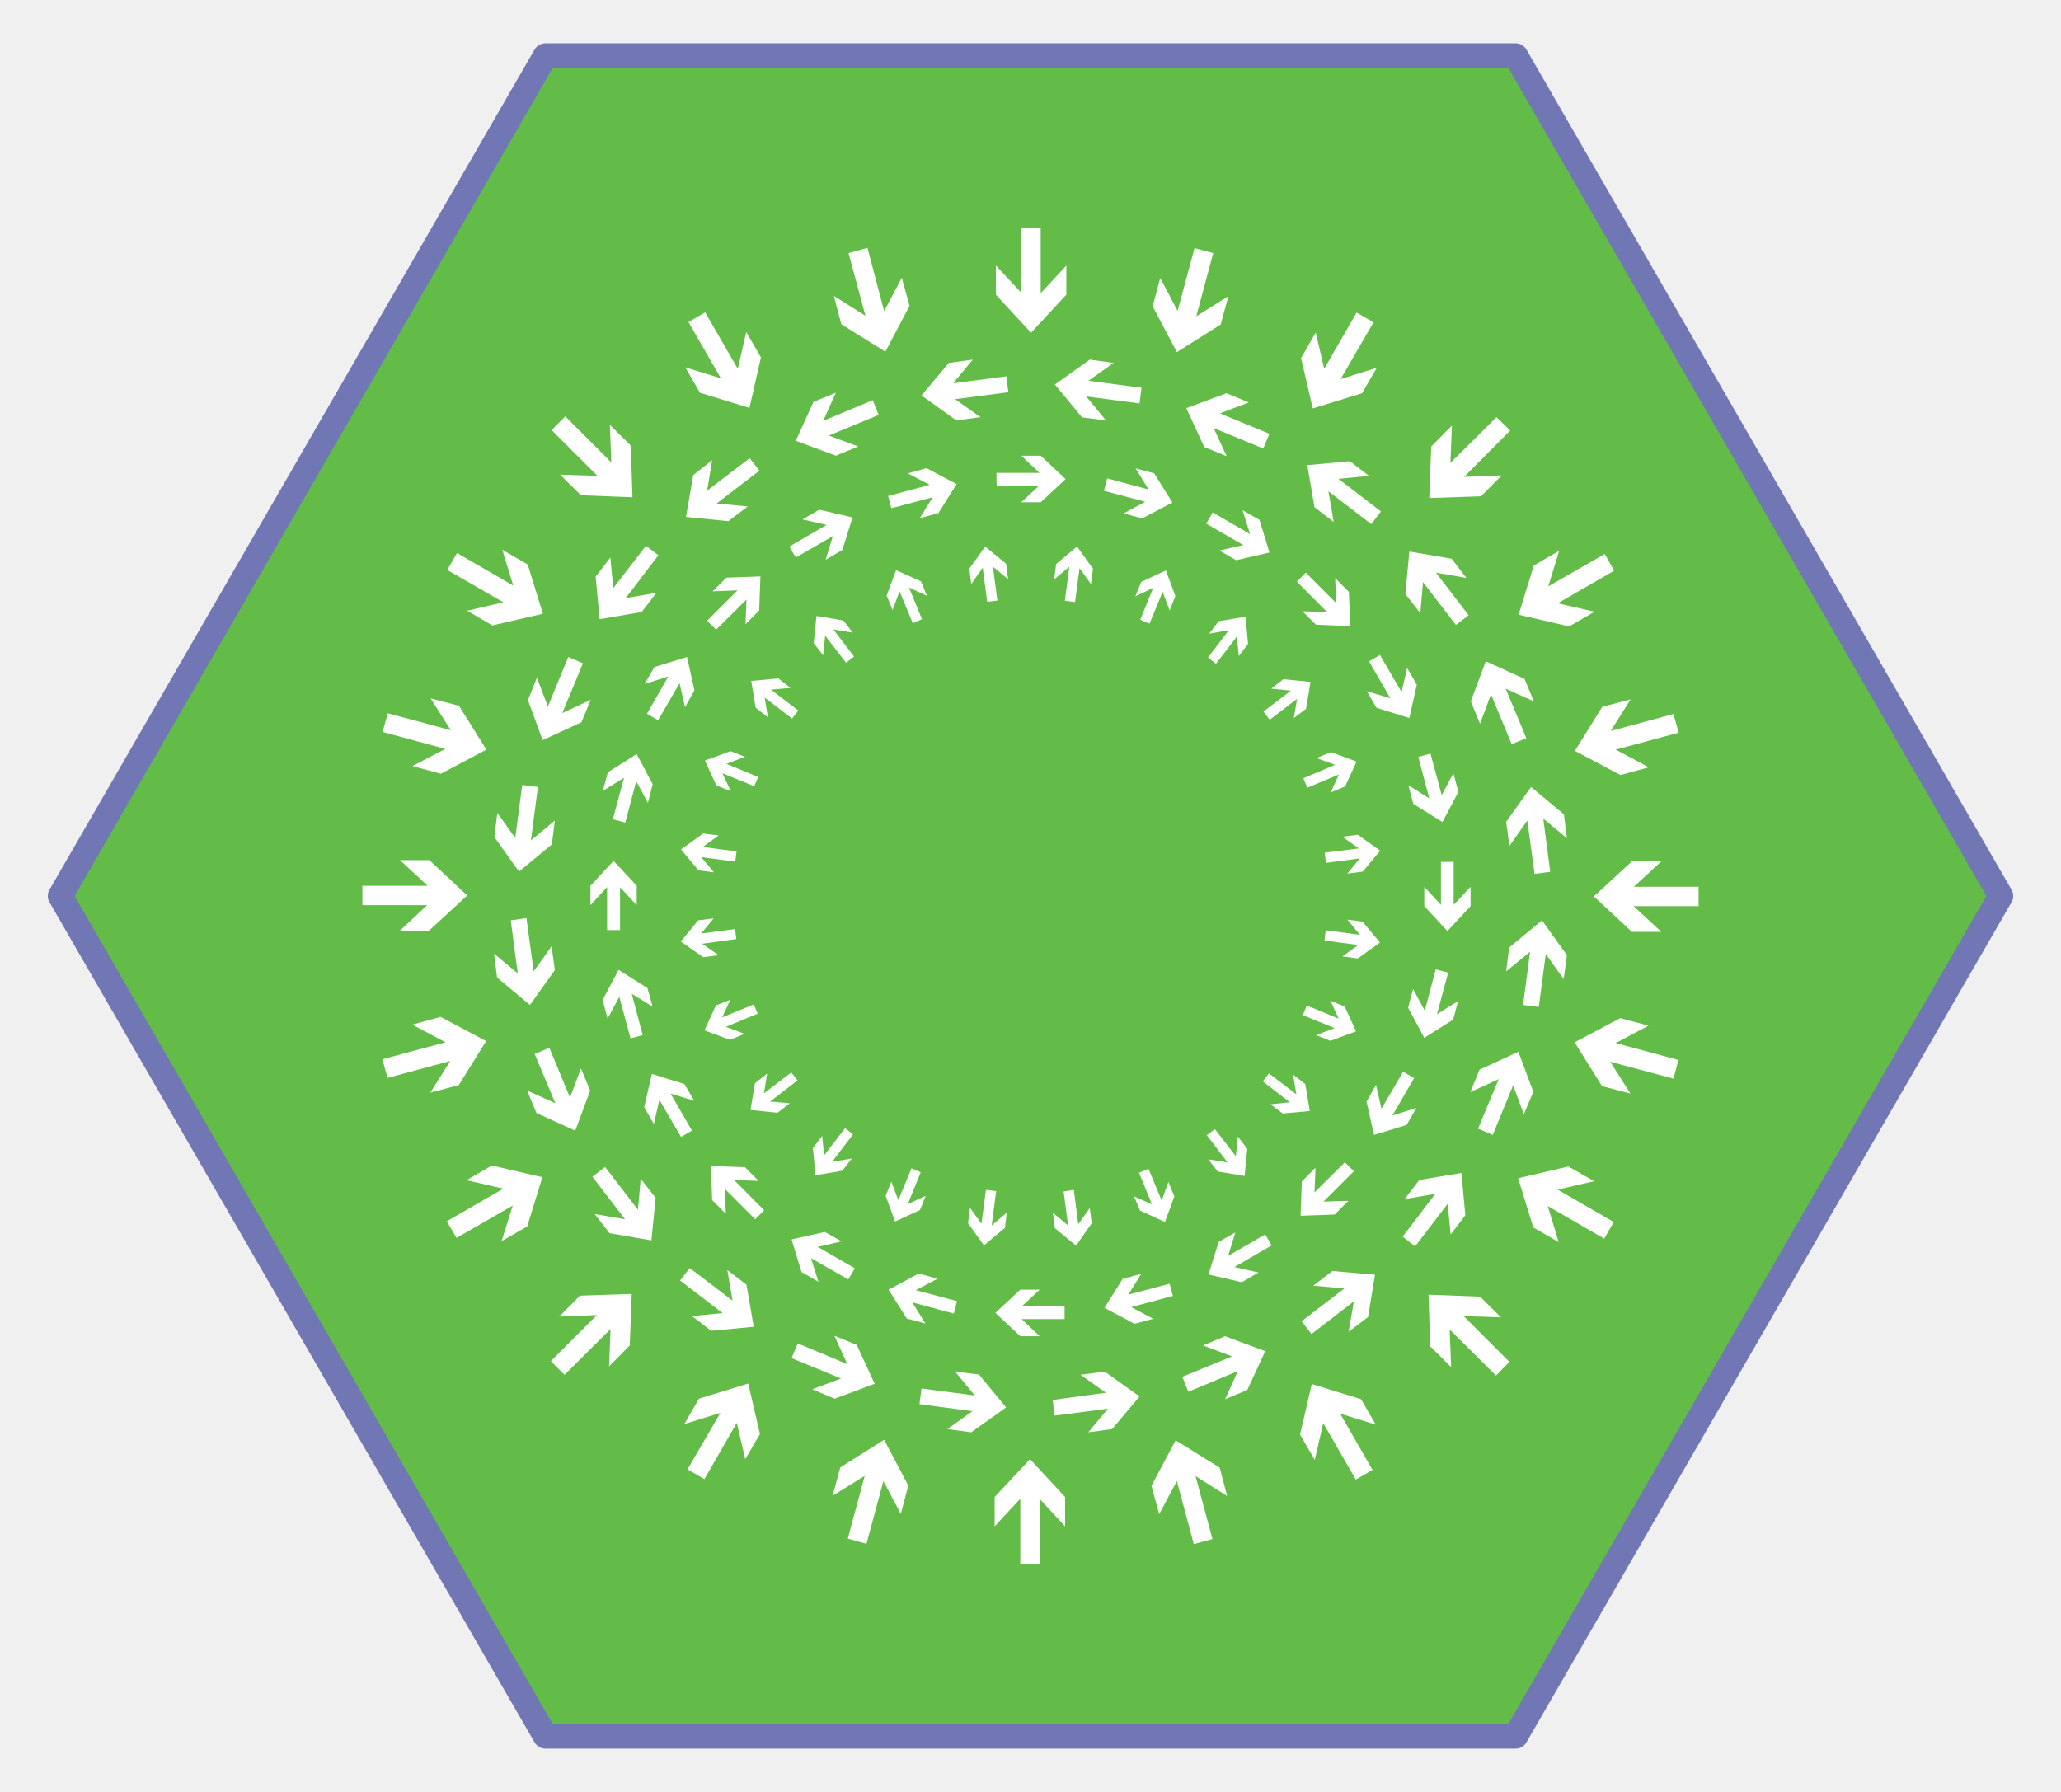
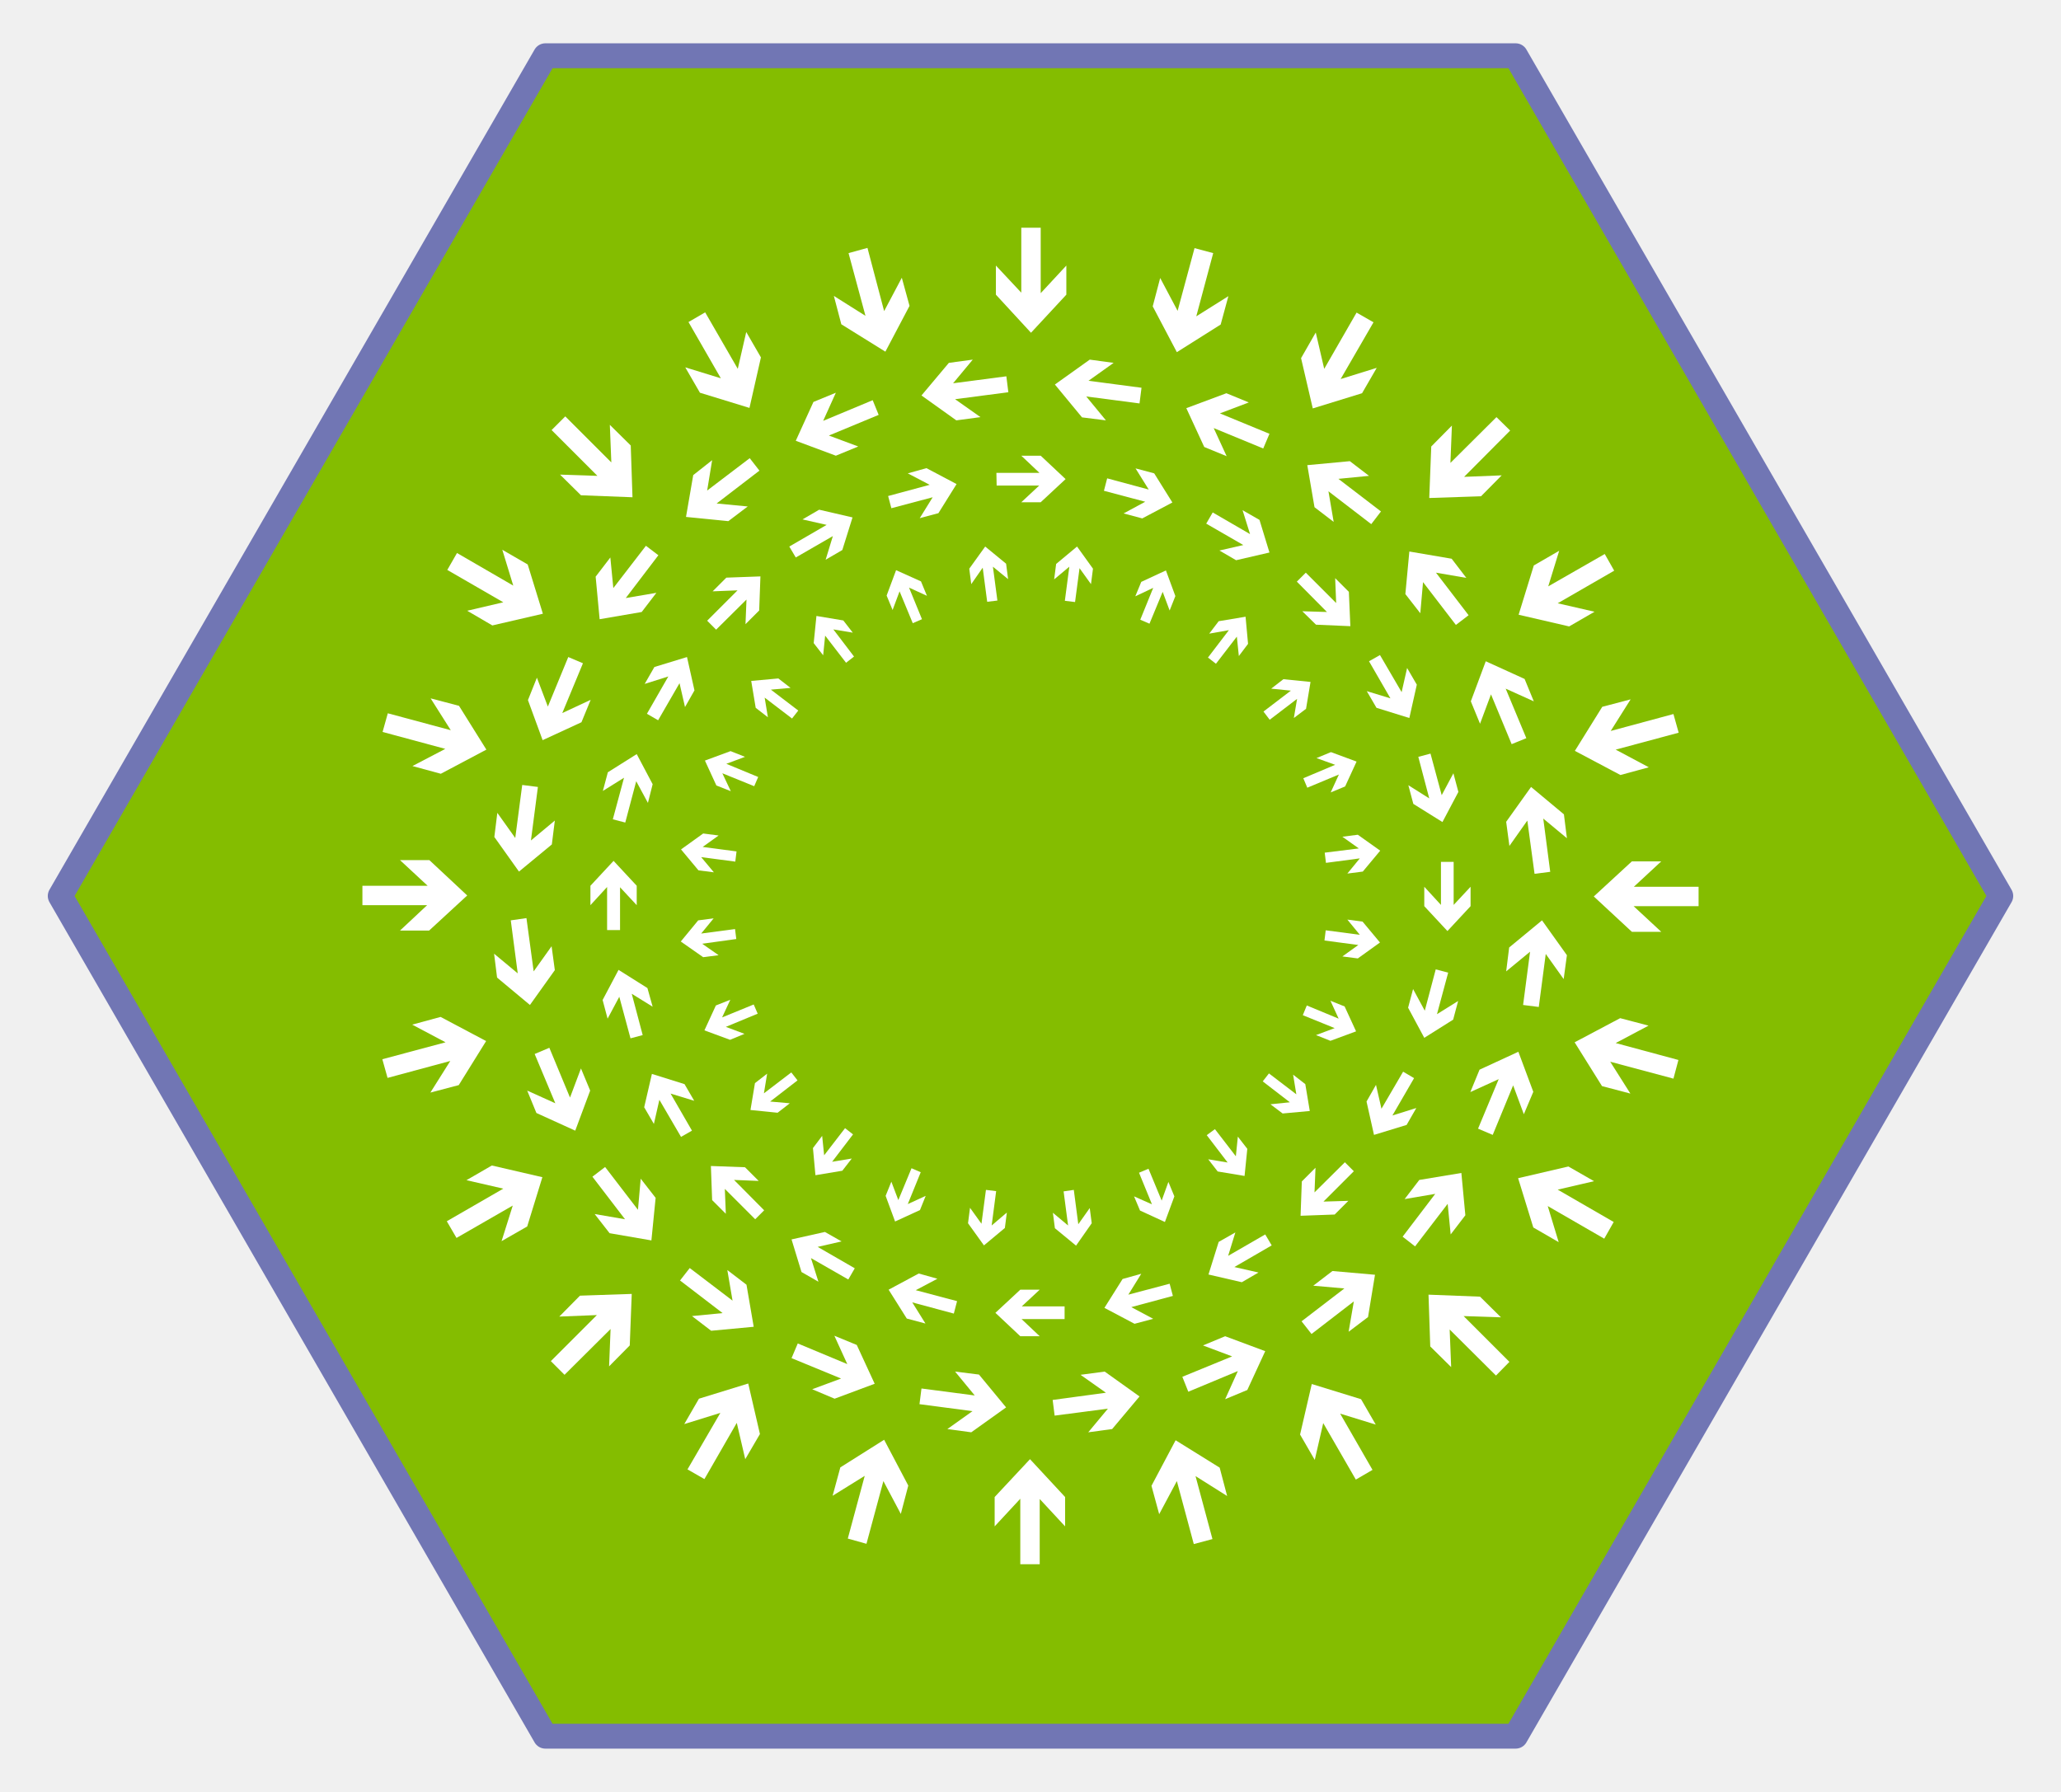
<svg xmlns="http://www.w3.org/2000/svg" id="ACCESS_ICONS" viewBox="0 0 82.8 72">
  <defs>
-     <style>.cls-1{fill:none;}.cls-2{fill:#63bc47;stroke:#7176b4;stroke-linecap:round;stroke-linejoin:round;}.cls-3{fill:#fff;}</style>
+     <style>.cls-1{fill:none;}.cls-2{fill:#84bd00;stroke:#7176b4;stroke-linecap:round;stroke-linejoin:round;}.cls-3{fill:#fff;}</style>
    <clipPath id="clippath">
      <rect class="cls-1" x="-908.94" y="-85.04" width="266.46" height="396.85" />
    </clipPath>
    <clipPath id="clippath-1">
      <rect class="cls-1" x="-1240.28" y="-85.04" width="266.46" height="396.85" />
    </clipPath>
    <clipPath id="clippath-2">
      <rect class="cls-1" x="-1572.02" y="-85.04" width="266.46" height="396.85" />
    </clipPath>
  </defs>
  <polygon class="cls-2" points="60.89 2.24 21.91 2.24 2.42 36 21.91 69.76 60.89 69.76 80.38 36 60.89 2.24" />
  <g>
    <polygon class="cls-3" points="59.08 36.41 59.08 35.63 58.4 36.36 58.4 34.63 57.89 34.63 57.89 36.36 57.22 35.63 57.22 36.41 58.15 37.41 59.08 36.41" />
    <polygon class="cls-3" points="53.62 48.8 54.17 48.25 53.17 48.28 54.39 47.06 54.03 46.7 52.81 47.91 52.85 46.92 52.3 47.47 52.25 48.85 53.62 48.8" />
    <polygon class="cls-3" points="40.99 53.69 41.77 53.69 41.04 53 42.77 53 42.77 52.49 41.05 52.49 41.77 51.82 40.99 51.82 39.99 52.75 40.99 53.69" />
    <polygon class="cls-3" points="28.61 48.22 29.16 48.77 29.12 47.77 30.34 48.99 30.7 48.63 29.49 47.41 30.48 47.45 29.93 46.9 28.56 46.85 28.61 48.22" />
    <polygon class="cls-3" points="23.72 35.59 23.72 36.37 24.39 35.64 24.39 37.37 24.91 37.37 24.91 35.65 25.58 36.37 25.58 35.59 24.65 34.59 23.72 35.59" />
    <polygon class="cls-3" points="29.18 23.21 28.63 23.76 29.63 23.72 28.41 24.94 28.77 25.3 29.99 24.09 29.95 25.08 30.5 24.53 30.55 23.16 29.18 23.21" />
    <polygon class="cls-3" points="41.81 18.31 41.03 18.31 41.76 19 40.03 19 40.04 19.51 41.75 19.51 41.03 20.18 41.81 20.18 42.81 19.25 41.81 18.31" />
    <polygon class="cls-3" points="54.19 23.78 53.64 23.23 53.68 24.23 52.46 23.01 52.1 23.37 53.31 24.59 52.32 24.56 52.87 25.1 54.25 25.16 54.19 23.78" />
    <polygon class="cls-3" points="58.59 31.82 58.39 31.07 57.92 31.95 57.47 30.28 56.98 30.41 57.42 32.08 56.58 31.55 56.78 32.3 57.95 33.03 58.59 31.82" />
    <polygon class="cls-3" points="56.51 45.2 56.9 44.52 55.94 44.82 56.81 43.32 56.37 43.06 55.5 44.55 55.28 43.59 54.9 44.26 55.2 45.6 56.51 45.2" />
    <polygon class="cls-3" points="45.58 53.19 46.33 52.99 45.45 52.52 47.12 52.07 46.99 51.58 45.33 52.02 45.85 51.18 45.1 51.39 44.37 52.55 45.58 53.19" />
    <polygon class="cls-3" points="32.2 51.11 32.88 51.5 32.58 50.55 34.08 51.41 34.34 50.96 32.85 50.1 33.81 49.88 33.14 49.5 31.8 49.8 32.2 51.11" />
    <polygon class="cls-3" points="24.21 40.18 24.41 40.93 24.88 40.05 25.33 41.72 25.82 41.59 25.38 39.93 26.22 40.45 26.01 39.7 24.85 38.97 24.21 40.18" />
    <polygon class="cls-3" points="26.29 26.8 25.9 27.48 26.85 27.18 25.99 28.68 26.44 28.94 27.3 27.45 27.52 28.41 27.9 27.74 27.6 26.4 26.29 26.8" />
    <polygon class="cls-3" points="37.22 18.81 36.47 19.02 37.35 19.48 35.68 19.93 35.81 20.42 37.47 19.98 36.95 20.82 37.7 20.62 38.43 19.45 37.22 18.81" />
    <polygon class="cls-3" points="50.6 20.89 49.92 20.5 50.22 21.46 48.72 20.59 48.46 21.04 49.95 21.9 48.99 22.12 49.66 22.51 51 22.2 50.6 20.89" />
    <polygon class="cls-3" points="56.92 27.51 56.53 26.84 56.31 27.81 55.44 26.32 55 26.57 55.86 28.06 54.91 27.77 55.3 28.44 56.62 28.85 56.92 27.51" />
    <polygon class="cls-3" points="58.38 40.97 58.58 40.22 57.73 40.75 58.18 39.08 57.68 38.95 57.24 40.61 56.77 39.74 56.57 40.49 57.22 41.7 58.38 40.97" />
    <polygon class="cls-3" points="49.89 51.52 50.56 51.13 49.59 50.91 51.09 50.04 50.83 49.6 49.34 50.46 49.63 49.52 48.96 49.9 48.55 51.21 49.89 51.52" />
    <polygon class="cls-3" points="36.43 52.98 37.18 53.18 36.65 52.33 38.32 52.78 38.45 52.28 36.79 51.84 37.66 51.38 36.91 51.17 35.7 51.82 36.43 52.98" />
    <polygon class="cls-3" points="25.88 44.49 26.27 45.16 26.49 44.19 27.36 45.68 27.8 45.43 26.94 43.94 27.89 44.23 27.5 43.56 26.19 43.15 25.88 44.49" />
    <polygon class="cls-3" points="24.42 31.03 24.22 31.78 25.07 31.25 24.62 32.92 25.12 33.05 25.56 31.39 26.03 32.26 26.22 31.51 25.58 30.3 24.42 31.03" />
    <polygon class="cls-3" points="32.91 20.48 32.24 20.87 33.21 21.09 31.71 21.96 31.97 22.4 33.46 21.54 33.17 22.49 33.84 22.1 34.25 20.79 32.91 20.48" />
    <polygon class="cls-3" points="65.56 37.44 66.74 37.44 65.63 36.41 68.24 36.41 68.24 35.63 65.64 35.63 66.74 34.61 65.56 34.61 64.03 36.02 65.56 37.44" />
    <polygon class="cls-3" points="57.46 54.1 58.3 54.93 58.24 53.42 60.1 55.27 60.64 54.72 58.8 52.88 60.3 52.93 59.46 52.1 57.39 52.02 57.46 54.1" />
    <polygon class="cls-3" points="39.96 60.15 39.96 61.33 40.99 60.22 40.99 62.85 41.77 62.85 41.77 60.23 42.79 61.33 42.79 60.15 41.38 58.63 39.96 60.15" />
    <polygon class="cls-3" points="23.3 52.06 22.47 52.9 23.98 52.84 22.13 54.69 22.68 55.24 24.53 53.4 24.47 54.9 25.3 54.06 25.38 51.99 23.3 52.06" />
    <polygon class="cls-3" points="17.25 34.56 16.07 34.56 17.18 35.59 14.56 35.59 14.56 36.37 17.16 36.37 16.07 37.39 17.24 37.39 18.77 35.98 17.25 34.56" />
    <polygon class="cls-3" points="25.34 17.9 24.5 17.07 24.56 18.58 22.71 16.73 22.16 17.28 24 19.12 22.5 19.07 23.34 19.9 25.41 19.98 25.34 17.9" />
    <polygon class="cls-3" points="42.84 11.84 42.84 10.67 41.81 11.78 41.81 9.15 41.03 9.15 41.03 11.76 40.01 10.67 40.01 11.84 41.42 13.37 42.84 11.84" />
    <polygon class="cls-3" points="59.5 19.94 60.33 19.1 58.82 19.16 60.67 17.3 60.12 16.76 58.27 18.6 58.33 17.1 57.5 17.94 57.42 20.01 59.5 19.94" />
    <polygon class="cls-3" points="65.1 31.14 66.24 30.83 64.91 30.12 67.44 29.44 67.23 28.69 64.71 29.37 65.51 28.1 64.37 28.4 63.27 30.17 65.1 31.14" />
    <polygon class="cls-3" points="61.6 49.32 62.62 49.91 62.18 48.46 64.45 49.77 64.83 49.1 62.58 47.8 64.04 47.46 63.01 46.87 60.99 47.34 61.6 49.32" />
    <polygon class="cls-3" points="46.26 59.7 46.57 60.84 47.28 59.51 47.96 62.04 48.71 61.84 48.03 59.31 49.3 60.11 49 58.97 47.23 57.87 46.26 59.7" />
    <polygon class="cls-3" points="28.08 56.2 27.49 57.22 28.94 56.77 27.62 59.04 28.3 59.43 29.6 57.17 29.94 58.63 30.53 57.62 30.06 55.59 28.08 56.2" />
    <polygon class="cls-3" points="17.7 40.86 16.56 41.17 17.9 41.88 15.36 42.56 15.57 43.31 18.09 42.63 17.29 43.9 18.43 43.6 19.53 41.83 17.7 40.86" />
    <polygon class="cls-3" points="21.2 22.68 20.18 22.09 20.62 23.53 18.36 22.22 17.97 22.9 20.22 24.2 18.77 24.54 19.78 25.13 21.81 24.66 21.2 22.68" />
    <polygon class="cls-3" points="36.54 12.29 36.23 11.16 35.52 12.5 34.85 9.96 34.09 10.17 34.77 12.69 33.5 11.89 33.8 13.03 35.57 14.13 36.54 12.29" />
    <polygon class="cls-3" points="54.72 15.8 55.31 14.78 53.86 15.23 55.18 12.95 54.5 12.56 53.2 14.82 52.86 13.36 52.27 14.39 52.74 16.41 54.72 15.8" />
    <polygon class="cls-3" points="63.04 25.17 64.06 24.58 62.58 24.24 64.85 22.93 64.47 22.26 62.2 23.56 62.64 22.13 61.62 22.72 61.01 24.7 63.04 25.17" />
    <polygon class="cls-3" points="64.36 43.64 65.5 43.94 64.69 42.66 67.23 43.34 67.43 42.59 64.91 41.91 66.23 41.21 65.09 40.91 63.26 41.88 64.36 43.64" />
    <polygon class="cls-3" points="52.23 57.64 52.82 58.66 53.16 57.18 54.47 59.45 55.14 59.06 53.84 56.8 55.27 57.24 54.68 56.22 52.7 55.61 52.23 57.64" />
    <polygon class="cls-3" points="33.76 58.96 33.45 60.1 34.74 59.3 34.06 61.82 34.81 62.03 35.49 59.51 36.19 60.83 36.49 59.69 35.52 57.85 33.76 58.96" />
    <polygon class="cls-3" points="19.76 46.83 18.74 47.42 20.22 47.76 17.95 49.07 18.34 49.74 20.6 48.44 20.15 49.87 21.18 49.28 21.79 47.3 19.76 46.83" />
    <polygon class="cls-3" points="18.44 28.36 17.3 28.06 18.11 29.34 15.58 28.66 15.37 29.41 17.89 30.09 16.57 30.78 17.71 31.09 19.54 30.12 18.44 28.36" />
    <polygon class="cls-3" points="30.57 14.36 29.98 13.34 29.64 14.82 28.33 12.55 27.66 12.94 28.96 15.2 27.53 14.76 28.12 15.78 30.11 16.39 30.57 14.36" />
    <polygon class="cls-3" points="49.04 13.04 49.35 11.9 48.06 12.71 48.74 10.17 47.99 9.97 47.31 12.49 46.61 11.17 46.31 12.31 47.28 14.15 49.04 13.04" />
    <g>
      <polygon class="cls-3" points="54.55 33.54 53.93 33.62 54.59 34.09 53.22 34.26 53.27 34.67 54.63 34.49 54.13 35.1 54.75 35.02 55.45 34.18 54.55 33.54" />
      <polygon class="cls-3" points="60.51 33.02 60.64 33.99 61.36 32.97 61.65 35.11 62.28 35.03 62 32.89 62.95 33.68 62.83 32.72 61.51 31.62 60.51 33.02" />
      <polygon class="cls-3" points="52.44 43.56 51.95 43.18 52.08 43.97 50.98 43.13 50.73 43.45 51.82 44.29 51.04 44.37 51.53 44.74 52.62 44.64 52.44 43.56" />
      <polygon class="cls-3" points="57.02 47.41 56.43 48.18 57.66 47.97 56.35 49.69 56.85 50.08 58.16 48.37 58.28 49.6 58.87 48.83 58.71 47.13 57.02 47.41" />
      <polygon class="cls-3" points="43.86 49.15 43.78 48.54 43.32 49.19 43.14 47.81 42.73 47.87 42.91 49.24 42.3 48.73 42.38 49.35 43.23 50.05 43.86 49.15" />
      <polygon class="cls-3" points="44.38 55.11 43.41 55.24 44.43 55.96 42.29 56.25 42.37 56.88 44.51 56.6 43.72 57.55 44.68 57.42 45.78 56.11 44.38 55.11" />
      <polygon class="cls-3" points="33.84 47.04 34.22 46.55 33.43 46.68 34.27 45.58 33.95 45.33 33.11 46.42 33.03 45.64 32.66 46.13 32.76 47.22 33.84 47.04" />
      <polygon class="cls-3" points="29.99 51.62 29.22 51.03 29.43 52.26 27.71 50.95 27.32 51.45 29.03 52.76 27.8 52.88 28.57 53.47 30.28 53.31 29.99 51.62" />
      <polygon class="cls-3" points="28.25 38.46 28.87 38.38 28.21 37.92 29.58 37.73 29.53 37.33 28.17 37.51 28.67 36.9 28.05 36.98 27.35 37.83 28.25 38.46" />
      <polygon class="cls-3" points="22.29 38.98 22.16 38.02 21.44 39.03 21.15 36.89 20.52 36.98 20.8 39.11 19.85 38.32 19.97 39.28 21.29 40.38 22.29 38.98" />
      <polygon class="cls-3" points="30.36 28.44 30.85 28.82 30.72 28.03 31.82 28.87 32.07 28.55 30.97 27.71 31.76 27.64 31.27 27.26 30.18 27.36 30.36 28.44" />
      <polygon class="cls-3" points="25.78 24.59 26.37 23.82 25.14 24.03 26.45 22.31 25.95 21.93 24.64 23.63 24.52 22.4 23.93 23.17 24.09 24.88 25.78 24.59" />
      <polygon class="cls-3" points="38.94 22.85 39.02 23.47 39.48 22.81 39.66 24.18 40.07 24.13 39.89 22.77 40.5 23.27 40.42 22.65 39.58 21.96 38.94 22.85" />
      <polygon class="cls-3" points="38.42 16.89 39.39 16.76 38.37 16.04 40.51 15.76 40.43 15.12 38.29 15.4 39.08 14.45 38.12 14.58 37.02 15.89 38.42 16.89" />
      <polygon class="cls-3" points="48.96 24.96 48.58 25.46 49.37 25.32 48.53 26.42 48.85 26.67 49.69 25.58 49.77 26.36 50.14 25.87 50.04 24.78 48.96 24.96" />
      <polygon class="cls-3" points="52.81 20.38 53.58 20.97 53.37 19.74 55.09 21.06 55.48 20.55 53.77 19.24 55 19.12 54.23 18.53 52.52 18.69 52.81 20.38" />
      <polygon class="cls-3" points="53.47 30.22 52.89 30.46 53.64 30.73 52.36 31.27 52.52 31.65 53.79 31.12 53.46 31.84 54.04 31.6 54.5 30.6 53.47 30.22" />
      <polygon class="cls-3" points="59.09 28.18 59.46 29.08 59.9 27.9 60.73 29.9 61.32 29.66 60.49 27.67 61.62 28.18 61.25 27.28 59.69 26.57 59.09 28.18" />
      <polygon class="cls-3" points="54.02 40.44 53.45 40.21 53.78 40.93 52.5 40.4 52.34 40.79 53.62 41.31 52.87 41.59 53.45 41.82 54.48 41.44 54.02 40.44" />
      <polygon class="cls-3" points="59.44 42.98 59.07 43.88 60.21 43.36 59.38 45.35 59.97 45.6 60.79 43.61 61.22 44.77 61.6 43.87 61 42.26 59.44 42.98" />
      <polygon class="cls-3" points="47.18 48.07 46.94 47.49 46.67 48.24 46.14 46.96 45.76 47.12 46.28 48.39 45.56 48.07 45.8 48.64 46.8 49.1 47.18 48.07" />
      <polygon class="cls-3" points="49.22 53.69 48.33 54.06 49.5 54.5 47.5 55.32 47.74 55.92 49.73 55.09 49.22 56.22 50.11 55.85 50.83 54.29 49.22 53.69" />
      <polygon class="cls-3" points="36.96 48.62 37.19 48.05 36.47 48.38 36.99 47.1 36.62 46.94 36.09 48.22 35.81 47.48 35.58 48.05 35.96 49.08 36.96 48.62" />
      <polygon class="cls-3" points="34.42 54.04 33.52 53.67 34.04 54.81 32.05 53.98 31.8 54.57 33.79 55.39 32.63 55.82 33.53 56.2 35.14 55.6 34.42 54.04" />
      <polygon class="cls-3" points="29.33 41.78 29.91 41.54 29.16 41.26 30.44 40.73 30.28 40.36 29.01 40.88 29.34 40.17 28.76 40.4 28.3 41.4 29.33 41.78" />
      <polygon class="cls-3" points="23.71 43.82 23.34 42.93 22.9 44.1 22.07 42.1 21.48 42.35 22.31 44.33 21.18 43.82 21.55 44.72 23.11 45.43 23.71 43.82" />
      <polygon class="cls-3" points="28.78 31.56 29.36 31.79 29.02 31.07 30.3 31.59 30.46 31.22 29.18 30.69 29.93 30.41 29.35 30.18 28.32 30.56 28.78 31.56" />
      <polygon class="cls-3" points="23.36 29.02 23.73 28.12 22.59 28.65 23.42 26.65 22.83 26.4 22.01 28.39 21.57 27.23 21.21 28.13 21.8 29.74 23.36 29.02" />
      <polygon class="cls-3" points="35.62 23.93 35.86 24.51 36.14 23.76 36.67 25.04 37.04 24.88 36.52 23.61 37.24 23.94 37 23.36 36 22.91 35.62 23.93" />
      <polygon class="cls-3" points="33.58 18.31 34.48 17.94 33.3 17.5 35.3 16.67 35.06 16.08 33.07 16.91 33.58 15.78 32.68 16.15 31.97 17.71 33.58 18.31" />
      <polygon class="cls-3" points="45.85 23.38 45.61 23.96 46.33 23.62 45.81 24.9 46.18 25.06 46.71 23.78 46.99 24.53 47.22 23.95 46.84 22.92 45.85 23.38" />
      <polygon class="cls-3" points="48.38 17.96 49.28 18.33 48.76 17.2 50.75 18.02 51 17.43 49.01 16.61 50.17 16.17 49.27 15.8 47.66 16.4 48.38 17.96" />
      <polygon class="cls-3" points="51.56 27.29 51.07 27.67 51.86 27.75 50.76 28.59 51.01 28.92 52.11 28.08 51.98 28.85 52.47 28.48 52.65 27.4 51.56 27.29" />
      <polygon class="cls-3" points="56.46 23.87 57.06 24.64 57.17 23.39 58.49 25.11 59 24.72 57.69 23.01 58.91 23.22 58.32 22.45 56.62 22.16 56.46 23.87" />
      <polygon class="cls-3" points="54.74 37.03 54.13 36.95 54.63 37.56 53.26 37.38 53.21 37.79 54.57 37.97 53.93 38.43 54.55 38.51 55.44 37.87 54.74 37.03" />
      <polygon class="cls-3" points="60.63 38.07 60.51 39.03 61.47 38.24 61.19 40.38 61.82 40.46 62.1 38.33 62.82 39.34 62.95 38.38 61.95 36.98 60.63 38.07" />
      <polygon class="cls-3" points="50.11 46.16 49.73 45.67 49.65 46.46 48.81 45.37 48.48 45.61 49.32 46.71 48.54 46.58 48.92 47.07 50 47.25 50.11 46.16" />
      <polygon class="cls-3" points="53.53 51.07 52.76 51.66 54.01 51.77 52.29 53.09 52.69 53.6 54.39 52.29 54.18 53.51 54.96 52.92 55.24 51.22 53.53 51.07" />
      <polygon class="cls-3" points="40.37 49.34 40.45 48.72 39.84 49.24 40.02 47.86 39.61 47.81 39.43 49.17 38.97 48.53 38.89 49.15 39.53 50.04 40.37 49.34" />
      <polygon class="cls-3" points="39.33 55.23 38.37 55.11 39.16 56.07 37.02 55.79 36.94 56.42 39.07 56.7 38.06 57.42 39.02 57.55 40.42 56.55 39.33 55.23" />
      <polygon class="cls-3" points="31.24 44.71 31.73 44.33 30.94 44.26 32.04 43.41 31.79 43.09 30.69 43.93 30.82 43.14 30.33 43.52 30.15 44.6 31.24 44.71" />
      <polygon class="cls-3" points="26.34 48.13 25.74 47.36 25.63 48.61 24.31 46.89 23.8 47.28 25.11 48.99 23.89 48.78 24.49 49.55 26.17 49.84 26.34 48.13" />
      <polygon class="cls-3" points="28.06 34.97 28.68 35.05 28.17 34.44 29.54 34.62 29.59 34.21 28.23 34.03 28.87 33.57 28.25 33.49 27.36 34.13 28.06 34.97" />
      <polygon class="cls-3" points="22.17 33.93 22.29 32.97 21.33 33.77 21.61 31.62 20.98 31.54 20.7 33.67 19.98 32.66 19.86 33.63 20.85 35.02 22.17 33.93" />
      <polygon class="cls-3" points="32.69 25.84 33.07 26.33 33.15 25.54 33.99 26.63 34.31 26.38 33.48 25.29 34.26 25.42 33.88 24.93 32.8 24.75 32.69 25.84" />
      <polygon class="cls-3" points="29.26 20.94 30.04 20.35 28.79 20.23 30.51 18.91 30.12 18.41 28.41 19.71 28.61 18.49 27.85 19.09 27.56 20.77 29.26 20.94" />
      <polygon class="cls-3" points="42.43 22.66 42.35 23.28 42.96 22.77 42.78 24.14 43.19 24.19 43.37 22.83 43.83 23.47 43.91 22.85 43.27 21.96 42.43 22.66" />
      <polygon class="cls-3" points="43.47 16.77 44.43 16.89 43.64 15.93 45.78 16.21 45.86 15.58 43.73 15.3 44.74 14.58 43.78 14.45 42.38 15.45 43.47 16.77" />
    </g>
    <polygon class="cls-3" points="46.37 19.02 45.62 18.82 46.15 19.67 44.48 19.22 44.35 19.72 46.01 20.16 45.14 20.63 45.89 20.83 47.1 20.19 46.37 19.02" />
  </g>
</svg>
